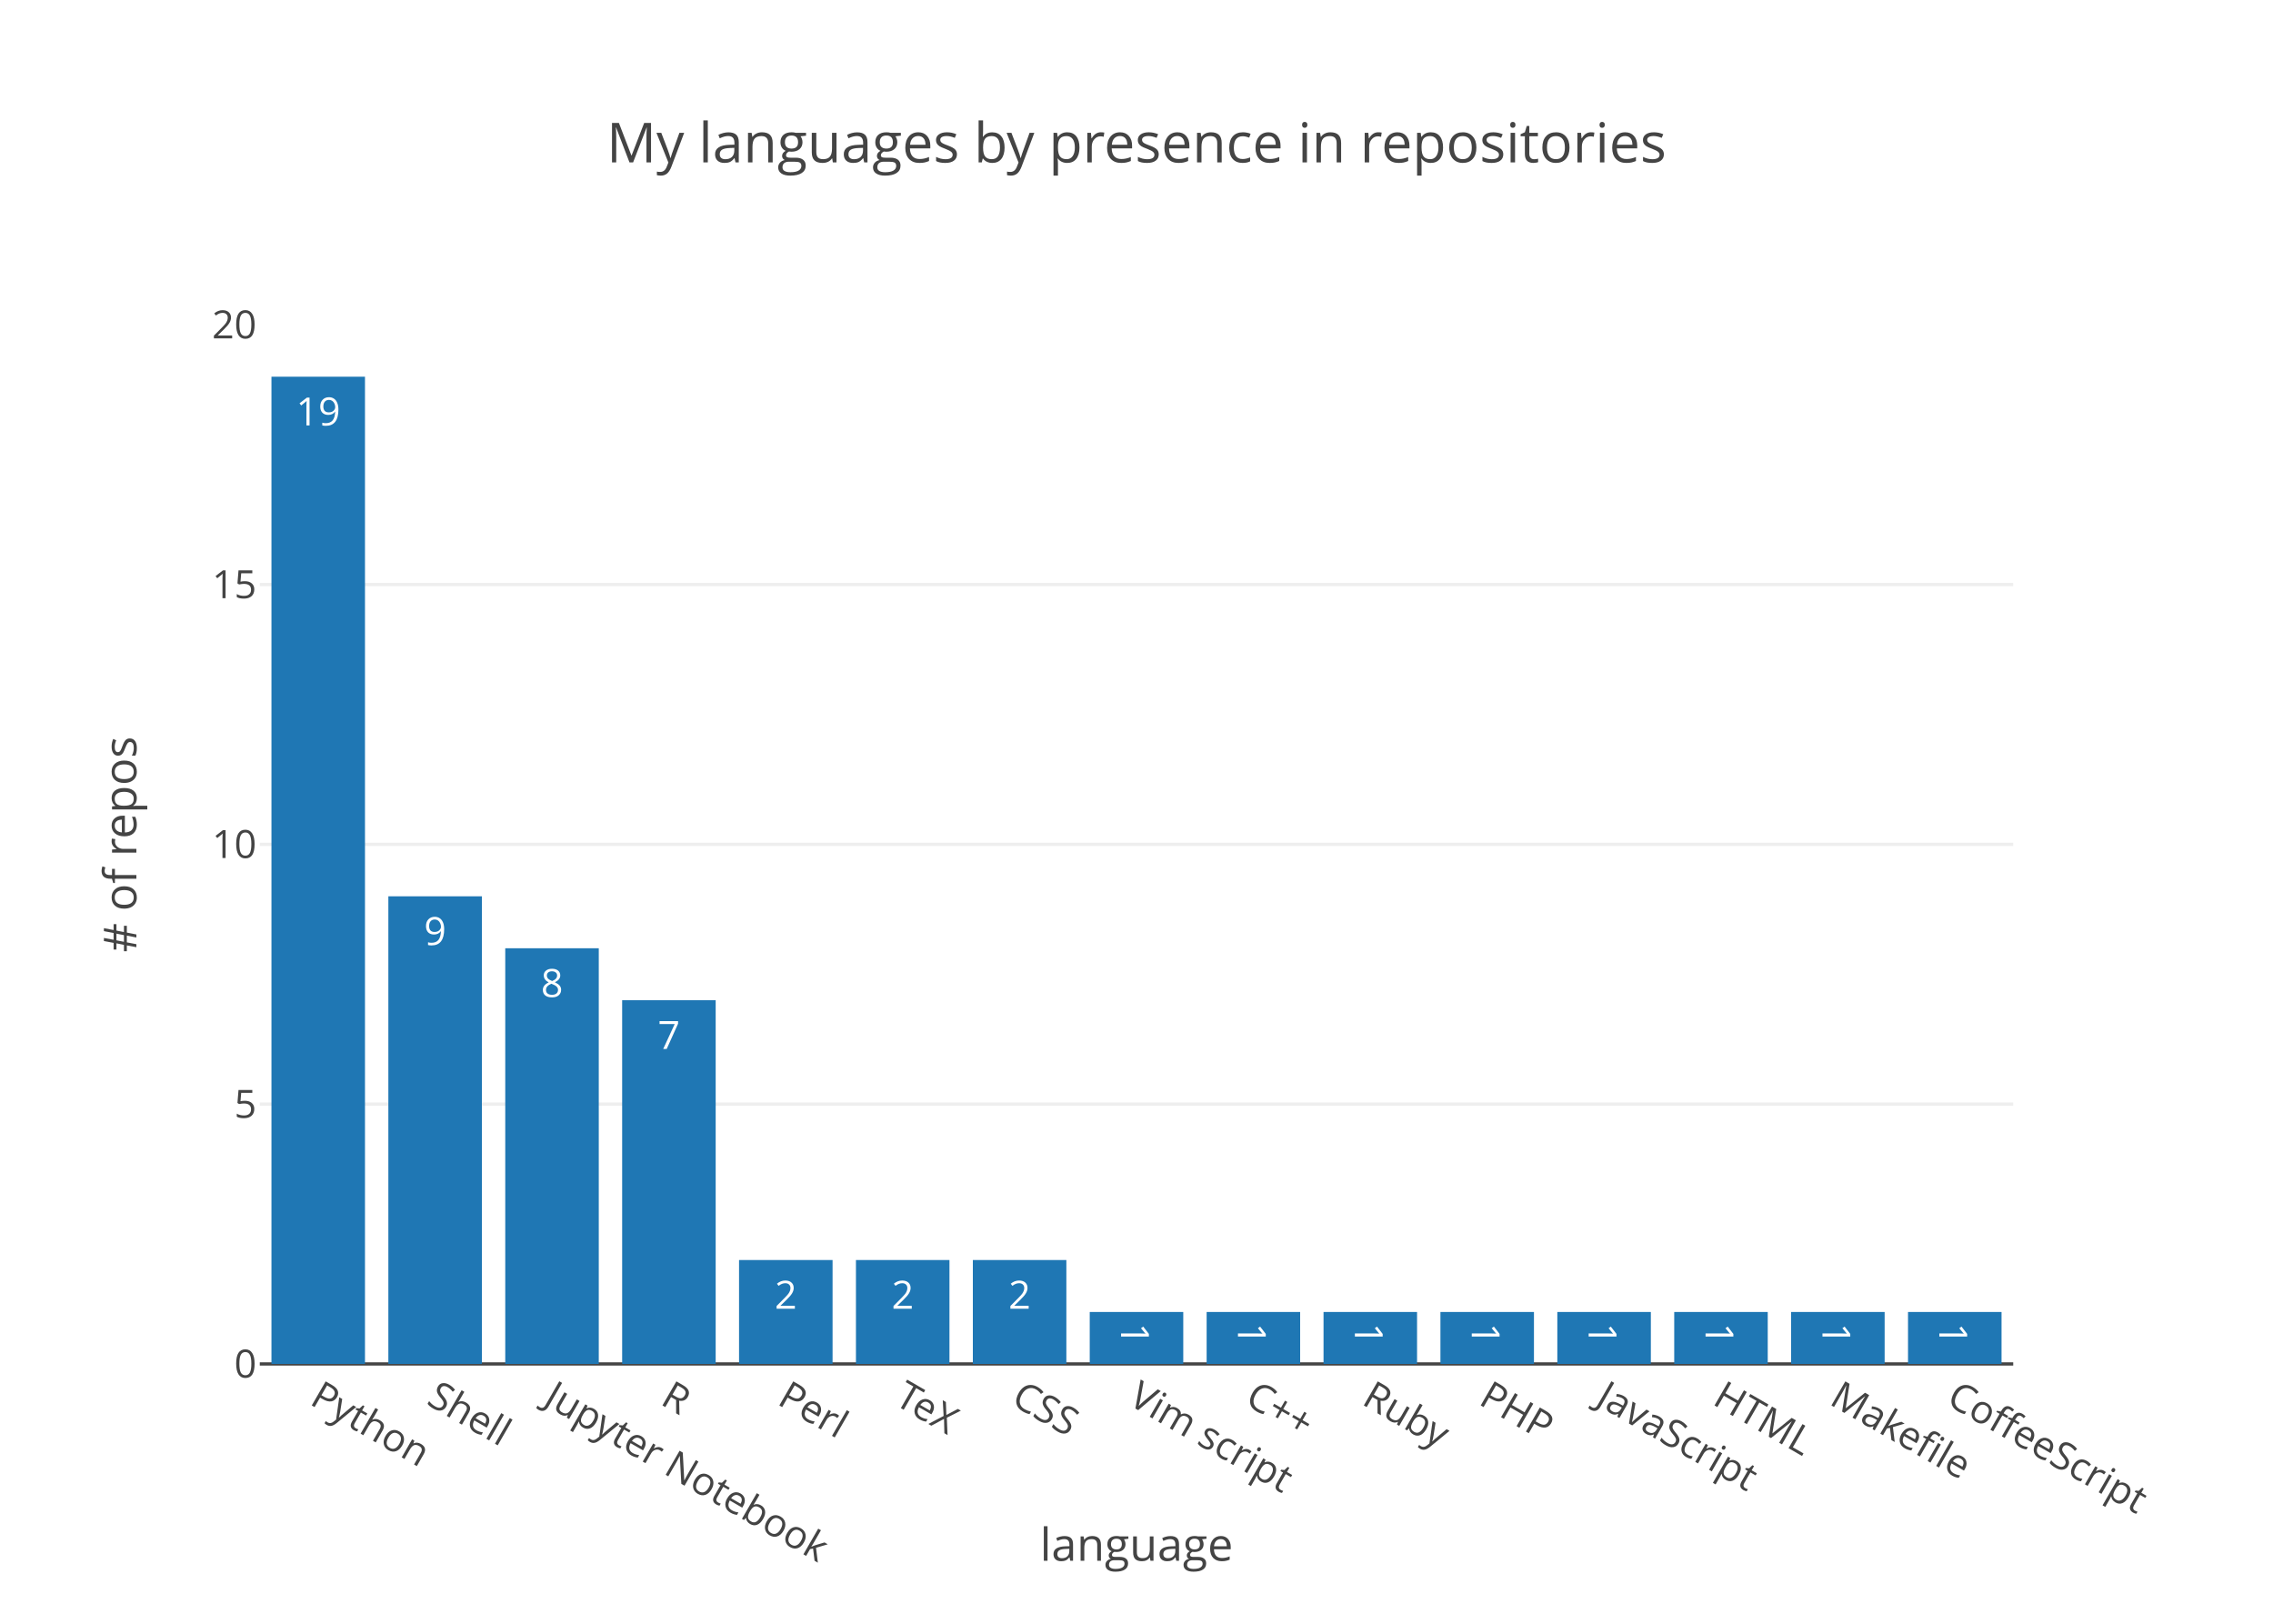
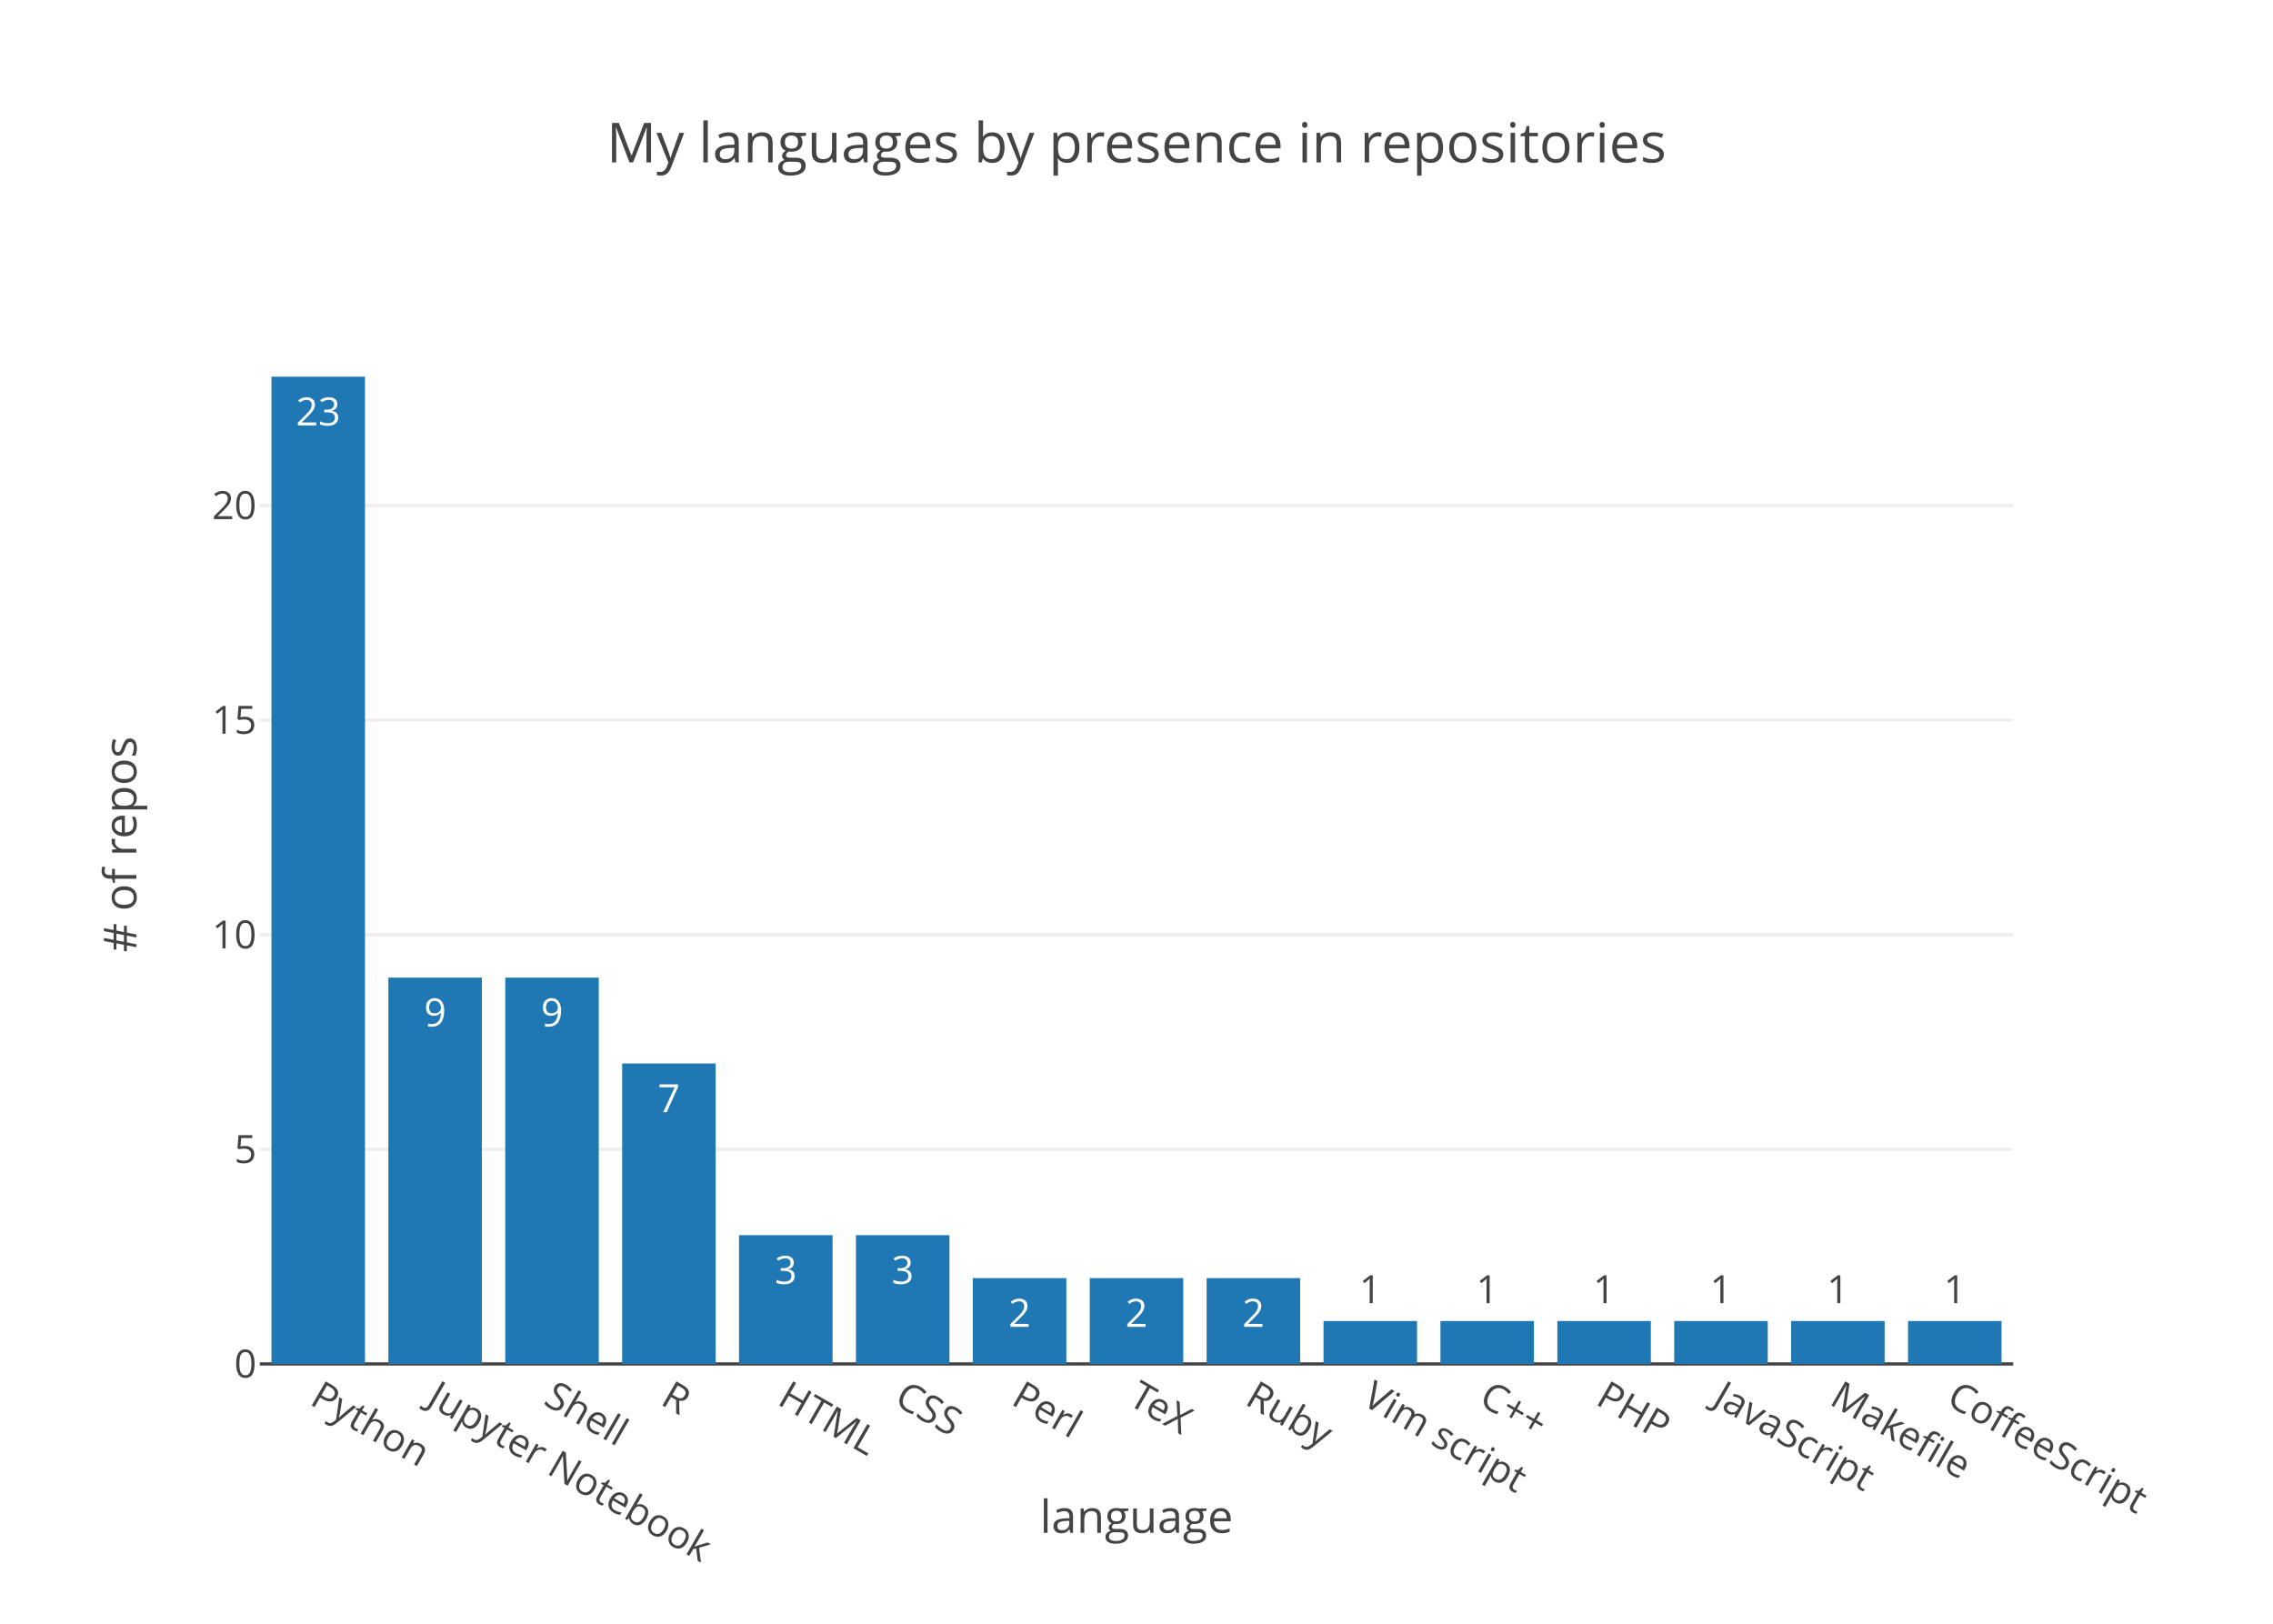
<svg xmlns="http://www.w3.org/2000/svg" class="main-svg" width="700" height="500" viewBox="0 0 700 500">
  <rect x="0" y="0" width="700" height="500" style="fill: rgb(255, 255, 255); fill-opacity: 1;" />
-   <defs id="defs-0b763b">
+   <defs id="defs-44f62c">
    <g class="clips">
-       <clipPath id="clip0b763bxyplot" class="plotclip">
+       <clipPath id="clip44f62cxyplot" class="plotclip">
        <rect width="540" height="320" />
      </clipPath>
-       <clipPath class="axesclip" id="clip0b763bx">
+       <clipPath class="axesclip" id="clip44f62cx">
        <rect x="80" y="0" width="540" height="500" />
      </clipPath>
-       <clipPath class="axesclip" id="clip0b763by">
+       <clipPath class="axesclip" id="clip44f62cy">
        <rect x="0" y="100" width="700" height="320" />
      </clipPath>
-       <clipPath class="axesclip" id="clip0b763bxy">
+       <clipPath class="axesclip" id="clip44f62cxy">
        <rect x="80" y="100" width="540" height="320" />
      </clipPath>
    </g>
    <g class="gradients" />
  </defs>
  <g class="bglayer" />
  <g class="layer-below">
    <g class="imagelayer" />
    <g class="shapelayer" />
  </g>
  <g class="cartesianlayer">
    <g class="subplot xy">
      <g class="layer-subplot">
        <g class="shapelayer" />
        <g class="imagelayer" />
      </g>
      <g class="gridlayer">
        <g class="x" />
        <g class="y">
-           <path class="ygrid crisp" transform="translate(0,340)" d="M80,0h540" style="stroke: rgb(238, 238, 238); stroke-opacity: 1; stroke-width: 1px;" />
-           <path class="ygrid crisp" transform="translate(0,260)" d="M80,0h540" style="stroke: rgb(238, 238, 238); stroke-opacity: 1; stroke-width: 1px;" />
-           <path class="ygrid crisp" transform="translate(0,180)" d="M80,0h540" style="stroke: rgb(238, 238, 238); stroke-opacity: 1; stroke-width: 1px;" />
+           <path class="ygrid crisp" transform="translate(0,353.91)" d="M80,0h540" style="stroke: rgb(238, 238, 238); stroke-opacity: 1; stroke-width: 1px;" />
+           <path class="ygrid crisp" transform="translate(0,287.83)" d="M80,0h540" style="stroke: rgb(238, 238, 238); stroke-opacity: 1; stroke-width: 1px;" />
+           <path class="ygrid crisp" transform="translate(0,221.74)" d="M80,0h540" style="stroke: rgb(238, 238, 238); stroke-opacity: 1; stroke-width: 1px;" />
+           <path class="ygrid crisp" transform="translate(0,155.65)" d="M80,0h540" style="stroke: rgb(238, 238, 238); stroke-opacity: 1; stroke-width: 1px;" />
        </g>
      </g>
      <g class="zerolinelayer">
        <path class="yzl zl crisp" transform="translate(0,420)" d="M80,0h540" style="stroke: rgb(68, 68, 68); stroke-opacity: 1; stroke-width: 1px;" />
      </g>
      <path class="xlines-below" />
      <path class="ylines-below" />
      <g class="overlines-below" />
      <g class="xaxislayer-below" />
      <g class="yaxislayer-below" />
      <g class="overaxes-below" />
-       <g class="plot" transform="translate(80, 100)" clip-path="url('#clip0b763bxyplot')">
+       <g class="plot" transform="translate(80, 100)" clip-path="url('#clip44f62cxyplot')">
        <g class="barlayer mlayer">
          <g class="trace bars" style="opacity: 1;">
            <g class="points">
              <g class="point">
                <path d="M3.6,320V16H32.4V320Z" style="vector-effect: non-scaling-stroke; opacity: 1; stroke-width: 0px; fill: rgb(31, 119, 180); fill-opacity: 1;" />
-                 <text class="bartext bartext-inside" transform="translate(18 31)" text-anchor="middle" data-notex="1" x="0" y="0" style="font-family: 'Open Sans', verdana, arial, sans-serif; font-size: 12px; fill: rgb(255, 255, 255); fill-opacity: 1; white-space: pre;">19</text>
-               </g>
-               <g class="point">
-                 <path d="M39.6,320V176H68.4V320Z" style="vector-effect: non-scaling-stroke; opacity: 1; stroke-width: 0px; fill: rgb(31, 119, 180); fill-opacity: 1;" />
-                 <text class="bartext bartext-inside" transform="translate(54 191)" text-anchor="middle" data-notex="1" x="0" y="0" style="font-family: 'Open Sans', verdana, arial, sans-serif; font-size: 12px; fill: rgb(255, 255, 255); fill-opacity: 1; white-space: pre;">9</text>
-               </g>
-               <g class="point">
-                 <path d="M75.6,320V192H104.4V320Z" style="vector-effect: non-scaling-stroke; opacity: 1; stroke-width: 0px; fill: rgb(31, 119, 180); fill-opacity: 1;" />
-                 <text class="bartext bartext-inside" transform="translate(90 207)" text-anchor="middle" data-notex="1" x="0" y="0" style="font-family: 'Open Sans', verdana, arial, sans-serif; font-size: 12px; fill: rgb(255, 255, 255); fill-opacity: 1; white-space: pre;">8</text>
-               </g>
-               <g class="point">
-                 <path d="M111.6,320V208H140.4V320Z" style="vector-effect: non-scaling-stroke; opacity: 1; stroke-width: 0px; fill: rgb(31, 119, 180); fill-opacity: 1;" />
-                 <text class="bartext bartext-inside" transform="translate(126 223)" text-anchor="middle" data-notex="1" x="0" y="0" style="font-family: 'Open Sans', verdana, arial, sans-serif; font-size: 12px; fill: rgb(255, 255, 255); fill-opacity: 1; white-space: pre;">7</text>
-               </g>
-               <g class="point">
-                 <path d="M147.6,320V288H176.4V320Z" style="vector-effect: non-scaling-stroke; opacity: 1; stroke-width: 0px; fill: rgb(31, 119, 180); fill-opacity: 1;" />
-                 <text class="bartext bartext-inside" transform="translate(162 303)" text-anchor="middle" data-notex="1" x="0" y="0" style="font-family: 'Open Sans', verdana, arial, sans-serif; font-size: 12px; fill: rgb(255, 255, 255); fill-opacity: 1; white-space: pre;">2</text>
-               </g>
-               <g class="point">
-                 <path d="M183.6,320V288H212.4V320Z" style="vector-effect: non-scaling-stroke; opacity: 1; stroke-width: 0px; fill: rgb(31, 119, 180); fill-opacity: 1;" />
-                 <text class="bartext bartext-inside" transform="translate(198 303)" text-anchor="middle" data-notex="1" x="0" y="0" style="font-family: 'Open Sans', verdana, arial, sans-serif; font-size: 12px; fill: rgb(255, 255, 255); fill-opacity: 1; white-space: pre;">2</text>
-               </g>
-               <g class="point">
-                 <path d="M219.6,320V288H248.4V320Z" style="vector-effect: non-scaling-stroke; opacity: 1; stroke-width: 0px; fill: rgb(31, 119, 180); fill-opacity: 1;" />
-                 <text class="bartext bartext-inside" transform="translate(234 303)" text-anchor="middle" data-notex="1" x="0" y="0" style="font-family: 'Open Sans', verdana, arial, sans-serif; font-size: 12px; fill: rgb(255, 255, 255); fill-opacity: 1; white-space: pre;">2</text>
-               </g>
-               <g class="point">
-                 <path d="M255.6,320V304H284.4V320Z" style="vector-effect: non-scaling-stroke; opacity: 1; stroke-width: 0px; fill: rgb(31, 119, 180); fill-opacity: 1;" />
-                 <text class="bartext bartext-inside" transform="translate(270 315.5625)rotate(90 0 -4.75) " text-anchor="middle" data-notex="1" x="0" y="0" style="font-family: 'Open Sans', verdana, arial, sans-serif; font-size: 12px; fill: rgb(255, 255, 255); fill-opacity: 1; white-space: pre;">1</text>
-               </g>
-               <g class="point">
-                 <path d="M291.6,320V304H320.4V320Z" style="vector-effect: non-scaling-stroke; opacity: 1; stroke-width: 0px; fill: rgb(31, 119, 180); fill-opacity: 1;" />
-                 <text class="bartext bartext-inside" transform="translate(306 315.5625)rotate(90 0 -4.75) " text-anchor="middle" data-notex="1" x="0" y="0" style="font-family: 'Open Sans', verdana, arial, sans-serif; font-size: 12px; fill: rgb(255, 255, 255); fill-opacity: 1; white-space: pre;">1</text>
-               </g>
-               <g class="point">
-                 <path d="M327.6,320V304H356.4V320Z" style="vector-effect: non-scaling-stroke; opacity: 1; stroke-width: 0px; fill: rgb(31, 119, 180); fill-opacity: 1;" />
-                 <text class="bartext bartext-inside" transform="translate(342 315.5625)rotate(90 0 -4.75) " text-anchor="middle" data-notex="1" x="0" y="0" style="font-family: 'Open Sans', verdana, arial, sans-serif; font-size: 12px; fill: rgb(255, 255, 255); fill-opacity: 1; white-space: pre;">1</text>
-               </g>
-               <g class="point">
-                 <path d="M363.6,320V304H392.4V320Z" style="vector-effect: non-scaling-stroke; opacity: 1; stroke-width: 0px; fill: rgb(31, 119, 180); fill-opacity: 1;" />
-                 <text class="bartext bartext-inside" transform="translate(378 315.5625)rotate(90 0 -4.75) " text-anchor="middle" data-notex="1" x="0" y="0" style="font-family: 'Open Sans', verdana, arial, sans-serif; font-size: 12px; fill: rgb(255, 255, 255); fill-opacity: 1; white-space: pre;">1</text>
-               </g>
-               <g class="point">
-                 <path d="M399.6,320V304H428.4V320Z" style="vector-effect: non-scaling-stroke; opacity: 1; stroke-width: 0px; fill: rgb(31, 119, 180); fill-opacity: 1;" />
-                 <text class="bartext bartext-inside" transform="translate(414 315.5625)rotate(90 0 -4.75) " text-anchor="middle" data-notex="1" x="0" y="0" style="font-family: 'Open Sans', verdana, arial, sans-serif; font-size: 12px; fill: rgb(255, 255, 255); fill-opacity: 1; white-space: pre;">1</text>
-               </g>
-               <g class="point">
-                 <path d="M435.6,320V304H464.4V320Z" style="vector-effect: non-scaling-stroke; opacity: 1; stroke-width: 0px; fill: rgb(31, 119, 180); fill-opacity: 1;" />
-                 <text class="bartext bartext-inside" transform="translate(450 315.5625)rotate(90 0 -4.75) " text-anchor="middle" data-notex="1" x="0" y="0" style="font-family: 'Open Sans', verdana, arial, sans-serif; font-size: 12px; fill: rgb(255, 255, 255); fill-opacity: 1; white-space: pre;">1</text>
-               </g>
-               <g class="point">
-                 <path d="M471.6,320V304H500.4V320Z" style="vector-effect: non-scaling-stroke; opacity: 1; stroke-width: 0px; fill: rgb(31, 119, 180); fill-opacity: 1;" />
-                 <text class="bartext bartext-inside" transform="translate(486 315.5625)rotate(90 0 -4.75) " text-anchor="middle" data-notex="1" x="0" y="0" style="font-family: 'Open Sans', verdana, arial, sans-serif; font-size: 12px; fill: rgb(255, 255, 255); fill-opacity: 1; white-space: pre;">1</text>
-               </g>
-               <g class="point">
-                 <path d="M507.6,320V304H536.4V320Z" style="vector-effect: non-scaling-stroke; opacity: 1; stroke-width: 0px; fill: rgb(31, 119, 180); fill-opacity: 1;" />
-                 <text class="bartext bartext-inside" transform="translate(522 315.5625)rotate(90 0 -4.75) " text-anchor="middle" data-notex="1" x="0" y="0" style="font-family: 'Open Sans', verdana, arial, sans-serif; font-size: 12px; fill: rgb(255, 255, 255); fill-opacity: 1; white-space: pre;">1</text>
+                 <text class="bartext bartext-inside" transform="translate(18 31)" text-anchor="middle" data-notex="1" x="0" y="0" style="font-family: 'Open Sans', verdana, arial, sans-serif; font-size: 12px; fill: rgb(255, 255, 255); fill-opacity: 1; white-space: pre;">23</text>
+               </g>
+               <g class="point">
+                 <path d="M39.6,320V201.04H68.4V320Z" style="vector-effect: non-scaling-stroke; opacity: 1; stroke-width: 0px; fill: rgb(31, 119, 180); fill-opacity: 1;" />
+                 <text class="bartext bartext-inside" transform="translate(54 216.04)" text-anchor="middle" data-notex="1" x="0" y="0" style="font-family: 'Open Sans', verdana, arial, sans-serif; font-size: 12px; fill: rgb(255, 255, 255); fill-opacity: 1; white-space: pre;">9</text>
+               </g>
+               <g class="point">
+                 <path d="M75.6,320V201.04H104.4V320Z" style="vector-effect: non-scaling-stroke; opacity: 1; stroke-width: 0px; fill: rgb(31, 119, 180); fill-opacity: 1;" />
+                 <text class="bartext bartext-inside" transform="translate(90 216.04)" text-anchor="middle" data-notex="1" x="0" y="0" style="font-family: 'Open Sans', verdana, arial, sans-serif; font-size: 12px; fill: rgb(255, 255, 255); fill-opacity: 1; white-space: pre;">9</text>
+               </g>
+               <g class="point">
+                 <path d="M111.6,320V227.48H140.4V320Z" style="vector-effect: non-scaling-stroke; opacity: 1; stroke-width: 0px; fill: rgb(31, 119, 180); fill-opacity: 1;" />
+                 <text class="bartext bartext-inside" transform="translate(126 242.48)" text-anchor="middle" data-notex="1" x="0" y="0" style="font-family: 'Open Sans', verdana, arial, sans-serif; font-size: 12px; fill: rgb(255, 255, 255); fill-opacity: 1; white-space: pre;">7</text>
+               </g>
+               <g class="point">
+                 <path d="M147.6,320V280.35H176.4V320Z" style="vector-effect: non-scaling-stroke; opacity: 1; stroke-width: 0px; fill: rgb(31, 119, 180); fill-opacity: 1;" />
+                 <text class="bartext bartext-inside" transform="translate(162 295.35)" text-anchor="middle" data-notex="1" x="0" y="0" style="font-family: 'Open Sans', verdana, arial, sans-serif; font-size: 12px; fill: rgb(255, 255, 255); fill-opacity: 1; white-space: pre;">3</text>
+               </g>
+               <g class="point">
+                 <path d="M183.6,320V280.35H212.4V320Z" style="vector-effect: non-scaling-stroke; opacity: 1; stroke-width: 0px; fill: rgb(31, 119, 180); fill-opacity: 1;" />
+                 <text class="bartext bartext-inside" transform="translate(198 295.35)" text-anchor="middle" data-notex="1" x="0" y="0" style="font-family: 'Open Sans', verdana, arial, sans-serif; font-size: 12px; fill: rgb(255, 255, 255); fill-opacity: 1; white-space: pre;">3</text>
+               </g>
+               <g class="point">
+                 <path d="M219.6,320V293.57H248.4V320Z" style="vector-effect: non-scaling-stroke; opacity: 1; stroke-width: 0px; fill: rgb(31, 119, 180); fill-opacity: 1;" />
+                 <text class="bartext bartext-inside" transform="translate(234 308.57)" text-anchor="middle" data-notex="1" x="0" y="0" style="font-family: 'Open Sans', verdana, arial, sans-serif; font-size: 12px; fill: rgb(255, 255, 255); fill-opacity: 1; white-space: pre;">2</text>
+               </g>
+               <g class="point">
+                 <path d="M255.6,320V293.57H284.4V320Z" style="vector-effect: non-scaling-stroke; opacity: 1; stroke-width: 0px; fill: rgb(31, 119, 180); fill-opacity: 1;" />
+                 <text class="bartext bartext-inside" transform="translate(270 308.57)" text-anchor="middle" data-notex="1" x="0" y="0" style="font-family: 'Open Sans', verdana, arial, sans-serif; font-size: 12px; fill: rgb(255, 255, 255); fill-opacity: 1; white-space: pre;">2</text>
+               </g>
+               <g class="point">
+                 <path d="M291.6,320V293.57H320.4V320Z" style="vector-effect: non-scaling-stroke; opacity: 1; stroke-width: 0px; fill: rgb(31, 119, 180); fill-opacity: 1;" />
+                 <text class="bartext bartext-inside" transform="translate(306 308.57)" text-anchor="middle" data-notex="1" x="0" y="0" style="font-family: 'Open Sans', verdana, arial, sans-serif; font-size: 12px; fill: rgb(255, 255, 255); fill-opacity: 1; white-space: pre;">2</text>
+               </g>
+               <g class="point">
+                 <path d="M327.6,320V306.78H356.4V320Z" style="vector-effect: non-scaling-stroke; opacity: 1; stroke-width: 0px; fill: rgb(31, 119, 180); fill-opacity: 1;" />
+                 <text class="bartext bartext-outside" transform="translate(342 301.28)" text-anchor="middle" data-notex="1" x="0" y="0" style="font-family: 'Open Sans', verdana, arial, sans-serif; font-size: 12px; fill: rgb(68, 68, 68); fill-opacity: 1; white-space: pre;">1</text>
+               </g>
+               <g class="point">
+                 <path d="M363.6,320V306.78H392.4V320Z" style="vector-effect: non-scaling-stroke; opacity: 1; stroke-width: 0px; fill: rgb(31, 119, 180); fill-opacity: 1;" />
+                 <text class="bartext bartext-outside" transform="translate(378 301.28)" text-anchor="middle" data-notex="1" x="0" y="0" style="font-family: 'Open Sans', verdana, arial, sans-serif; font-size: 12px; fill: rgb(68, 68, 68); fill-opacity: 1; white-space: pre;">1</text>
+               </g>
+               <g class="point">
+                 <path d="M399.6,320V306.78H428.4V320Z" style="vector-effect: non-scaling-stroke; opacity: 1; stroke-width: 0px; fill: rgb(31, 119, 180); fill-opacity: 1;" />
+                 <text class="bartext bartext-outside" transform="translate(414 301.28)" text-anchor="middle" data-notex="1" x="0" y="0" style="font-family: 'Open Sans', verdana, arial, sans-serif; font-size: 12px; fill: rgb(68, 68, 68); fill-opacity: 1; white-space: pre;">1</text>
+               </g>
+               <g class="point">
+                 <path d="M435.6,320V306.78H464.4V320Z" style="vector-effect: non-scaling-stroke; opacity: 1; stroke-width: 0px; fill: rgb(31, 119, 180); fill-opacity: 1;" />
+                 <text class="bartext bartext-outside" transform="translate(450 301.28)" text-anchor="middle" data-notex="1" x="0" y="0" style="font-family: 'Open Sans', verdana, arial, sans-serif; font-size: 12px; fill: rgb(68, 68, 68); fill-opacity: 1; white-space: pre;">1</text>
+               </g>
+               <g class="point">
+                 <path d="M471.6,320V306.78H500.4V320Z" style="vector-effect: non-scaling-stroke; opacity: 1; stroke-width: 0px; fill: rgb(31, 119, 180); fill-opacity: 1;" />
+                 <text class="bartext bartext-outside" transform="translate(486 301.28)" text-anchor="middle" data-notex="1" x="0" y="0" style="font-family: 'Open Sans', verdana, arial, sans-serif; font-size: 12px; fill: rgb(68, 68, 68); fill-opacity: 1; white-space: pre;">1</text>
+               </g>
+               <g class="point">
+                 <path d="M507.6,320V306.78H536.4V320Z" style="vector-effect: non-scaling-stroke; opacity: 1; stroke-width: 0px; fill: rgb(31, 119, 180); fill-opacity: 1;" />
+                 <text class="bartext bartext-outside" transform="translate(522 301.28)" text-anchor="middle" data-notex="1" x="0" y="0" style="font-family: 'Open Sans', verdana, arial, sans-serif; font-size: 12px; fill: rgb(68, 68, 68); fill-opacity: 1; white-space: pre;">1</text>
              </g>
            </g>
          </g>
        </g>
      </g>
      <g class="overplot" />
      <path class="xlines-above crisp" d="M0,0" style="fill: none;" />
      <path class="ylines-above crisp" d="M0,0" style="fill: none;" />
      <g class="overlines-above" />
      <g class="xaxislayer-above">
        <g class="xtick">
          <text text-anchor="start" x="0" y="433" transform="translate(98,0) rotate(30,0,427)" style="font-family: 'Open Sans', verdana, arial, sans-serif; font-size: 12px; fill: rgb(68, 68, 68); fill-opacity: 1; white-space: pre;">Python</text>
        </g>
        <g class="xtick">
-           <text text-anchor="start" x="0" y="433" transform="translate(134,0) rotate(30,0,427)" style="font-family: 'Open Sans', verdana, arial, sans-serif; font-size: 12px; fill: rgb(68, 68, 68); fill-opacity: 1; white-space: pre;">Shell</text>
-         </g>
-         <g class="xtick">
-           <text text-anchor="start" x="0" y="433" transform="translate(170,0) rotate(30,0,427)" style="font-family: 'Open Sans', verdana, arial, sans-serif; font-size: 12px; fill: rgb(68, 68, 68); fill-opacity: 1; white-space: pre;">Jupyter Notebook</text>
+           <text text-anchor="start" x="0" y="433" transform="translate(134,0) rotate(30,0,427)" style="font-family: 'Open Sans', verdana, arial, sans-serif; font-size: 12px; fill: rgb(68, 68, 68); fill-opacity: 1; white-space: pre;">Jupyter Notebook</text>
+         </g>
+         <g class="xtick">
+           <text text-anchor="start" x="0" y="433" transform="translate(170,0) rotate(30,0,427)" style="font-family: 'Open Sans', verdana, arial, sans-serif; font-size: 12px; fill: rgb(68, 68, 68); fill-opacity: 1; white-space: pre;">Shell</text>
        </g>
        <g class="xtick">
          <text text-anchor="start" x="0" y="433" transform="translate(206,0) rotate(30,0,427)" style="font-family: 'Open Sans', verdana, arial, sans-serif; font-size: 12px; fill: rgb(68, 68, 68); fill-opacity: 1; white-space: pre;">R</text>
        </g>
        <g class="xtick">
-           <text text-anchor="start" x="0" y="433" transform="translate(242,0) rotate(30,0,427)" style="font-family: 'Open Sans', verdana, arial, sans-serif; font-size: 12px; fill: rgb(68, 68, 68); fill-opacity: 1; white-space: pre;">Perl</text>
-         </g>
-         <g class="xtick">
-           <text text-anchor="start" x="0" y="433" transform="translate(278,0) rotate(30,0,427)" style="font-family: 'Open Sans', verdana, arial, sans-serif; font-size: 12px; fill: rgb(68, 68, 68); fill-opacity: 1; white-space: pre;">TeX</text>
-         </g>
-         <g class="xtick">
-           <text text-anchor="start" x="0" y="433" transform="translate(314,0) rotate(30,0,427)" style="font-family: 'Open Sans', verdana, arial, sans-serif; font-size: 12px; fill: rgb(68, 68, 68); fill-opacity: 1; white-space: pre;">CSS</text>
-         </g>
-         <g class="xtick">
-           <text text-anchor="start" x="0" y="433" transform="translate(350,0) rotate(30,0,427)" style="font-family: 'Open Sans', verdana, arial, sans-serif; font-size: 12px; fill: rgb(68, 68, 68); fill-opacity: 1; white-space: pre;">Vim script</text>
-         </g>
-         <g class="xtick">
-           <text text-anchor="start" x="0" y="433" transform="translate(386,0) rotate(30,0,427)" style="font-family: 'Open Sans', verdana, arial, sans-serif; font-size: 12px; fill: rgb(68, 68, 68); fill-opacity: 1; white-space: pre;">C++</text>
-         </g>
-         <g class="xtick">
-           <text text-anchor="start" x="0" y="433" transform="translate(422,0) rotate(30,0,427)" style="font-family: 'Open Sans', verdana, arial, sans-serif; font-size: 12px; fill: rgb(68, 68, 68); fill-opacity: 1; white-space: pre;">Ruby</text>
-         </g>
-         <g class="xtick">
-           <text text-anchor="start" x="0" y="433" transform="translate(458,0) rotate(30,0,427)" style="font-family: 'Open Sans', verdana, arial, sans-serif; font-size: 12px; fill: rgb(68, 68, 68); fill-opacity: 1; white-space: pre;">PHP</text>
-         </g>
-         <g class="xtick">
-           <text text-anchor="start" x="0" y="433" transform="translate(494,0) rotate(30,0,427)" style="font-family: 'Open Sans', verdana, arial, sans-serif; font-size: 12px; fill: rgb(68, 68, 68); fill-opacity: 1; white-space: pre;">JavaScript</text>
-         </g>
-         <g class="xtick">
-           <text text-anchor="start" x="0" y="433" transform="translate(530,0) rotate(30,0,427)" style="font-family: 'Open Sans', verdana, arial, sans-serif; font-size: 12px; fill: rgb(68, 68, 68); fill-opacity: 1; white-space: pre;">HTML</text>
+           <text text-anchor="start" x="0" y="433" transform="translate(242,0) rotate(30,0,427)" style="font-family: 'Open Sans', verdana, arial, sans-serif; font-size: 12px; fill: rgb(68, 68, 68); fill-opacity: 1; white-space: pre;">HTML</text>
+         </g>
+         <g class="xtick">
+           <text text-anchor="start" x="0" y="433" transform="translate(278,0) rotate(30,0,427)" style="font-family: 'Open Sans', verdana, arial, sans-serif; font-size: 12px; fill: rgb(68, 68, 68); fill-opacity: 1; white-space: pre;">CSS</text>
+         </g>
+         <g class="xtick">
+           <text text-anchor="start" x="0" y="433" transform="translate(314,0) rotate(30,0,427)" style="font-family: 'Open Sans', verdana, arial, sans-serif; font-size: 12px; fill: rgb(68, 68, 68); fill-opacity: 1; white-space: pre;">Perl</text>
+         </g>
+         <g class="xtick">
+           <text text-anchor="start" x="0" y="433" transform="translate(350,0) rotate(30,0,427)" style="font-family: 'Open Sans', verdana, arial, sans-serif; font-size: 12px; fill: rgb(68, 68, 68); fill-opacity: 1; white-space: pre;">TeX</text>
+         </g>
+         <g class="xtick">
+           <text text-anchor="start" x="0" y="433" transform="translate(386,0) rotate(30,0,427)" style="font-family: 'Open Sans', verdana, arial, sans-serif; font-size: 12px; fill: rgb(68, 68, 68); fill-opacity: 1; white-space: pre;">Ruby</text>
+         </g>
+         <g class="xtick">
+           <text text-anchor="start" x="0" y="433" transform="translate(422,0) rotate(30,0,427)" style="font-family: 'Open Sans', verdana, arial, sans-serif; font-size: 12px; fill: rgb(68, 68, 68); fill-opacity: 1; white-space: pre;">Vim script</text>
+         </g>
+         <g class="xtick">
+           <text text-anchor="start" x="0" y="433" transform="translate(458,0) rotate(30,0,427)" style="font-family: 'Open Sans', verdana, arial, sans-serif; font-size: 12px; fill: rgb(68, 68, 68); fill-opacity: 1; white-space: pre;">C++</text>
+         </g>
+         <g class="xtick">
+           <text text-anchor="start" x="0" y="433" transform="translate(494,0) rotate(30,0,427)" style="font-family: 'Open Sans', verdana, arial, sans-serif; font-size: 12px; fill: rgb(68, 68, 68); fill-opacity: 1; white-space: pre;">PHP</text>
+         </g>
+         <g class="xtick">
+           <text text-anchor="start" x="0" y="433" transform="translate(530,0) rotate(30,0,427)" style="font-family: 'Open Sans', verdana, arial, sans-serif; font-size: 12px; fill: rgb(68, 68, 68); fill-opacity: 1; white-space: pre;">JavaScript</text>
        </g>
        <g class="xtick">
          <text text-anchor="start" x="0" y="433" transform="translate(566,0) rotate(30,0,427)" style="font-family: 'Open Sans', verdana, arial, sans-serif; font-size: 12px; fill: rgb(68, 68, 68); fill-opacity: 1; white-space: pre;">Makefile</text>
        </g>
        <g class="xtick">
          <text text-anchor="start" x="0" y="433" transform="translate(602,0) rotate(30,0,427)" style="font-family: 'Open Sans', verdana, arial, sans-serif; font-size: 12px; fill: rgb(68, 68, 68); fill-opacity: 1; white-space: pre;">CoffeeScript</text>
        </g>
      </g>
      <g class="yaxislayer-above">
        <g class="ytick">
          <text text-anchor="end" x="79" y="4.2" transform="translate(0,420)" style="font-family: 'Open Sans', verdana, arial, sans-serif; font-size: 12px; fill: rgb(68, 68, 68); fill-opacity: 1; white-space: pre;">0</text>
        </g>
        <g class="ytick">
-           <text text-anchor="end" x="79" y="4.2" transform="translate(0,340)" style="font-family: 'Open Sans', verdana, arial, sans-serif; font-size: 12px; fill: rgb(68, 68, 68); fill-opacity: 1; white-space: pre;">5</text>
-         </g>
-         <g class="ytick">
-           <text text-anchor="end" x="79" y="4.2" transform="translate(0,260)" style="font-family: 'Open Sans', verdana, arial, sans-serif; font-size: 12px; fill: rgb(68, 68, 68); fill-opacity: 1; white-space: pre;">10</text>
-         </g>
-         <g class="ytick">
-           <text text-anchor="end" x="79" y="4.2" transform="translate(0,180)" style="font-family: 'Open Sans', verdana, arial, sans-serif; font-size: 12px; fill: rgb(68, 68, 68); fill-opacity: 1; white-space: pre;">15</text>
-         </g>
-         <g class="ytick">
-           <text text-anchor="end" x="79" y="4.2" transform="translate(0,100)" style="font-family: 'Open Sans', verdana, arial, sans-serif; font-size: 12px; fill: rgb(68, 68, 68); fill-opacity: 1; white-space: pre;">20</text>
+           <text text-anchor="end" x="79" y="4.2" transform="translate(0,353.91)" style="font-family: 'Open Sans', verdana, arial, sans-serif; font-size: 12px; fill: rgb(68, 68, 68); fill-opacity: 1; white-space: pre;">5</text>
+         </g>
+         <g class="ytick">
+           <text text-anchor="end" x="79" y="4.2" transform="translate(0,287.83)" style="font-family: 'Open Sans', verdana, arial, sans-serif; font-size: 12px; fill: rgb(68, 68, 68); fill-opacity: 1; white-space: pre;">10</text>
+         </g>
+         <g class="ytick">
+           <text text-anchor="end" x="79" y="4.2" transform="translate(0,221.74)" style="font-family: 'Open Sans', verdana, arial, sans-serif; font-size: 12px; fill: rgb(68, 68, 68); fill-opacity: 1; white-space: pre;">15</text>
+         </g>
+         <g class="ytick">
+           <text text-anchor="end" x="79" y="4.2" transform="translate(0,155.65)" style="font-family: 'Open Sans', verdana, arial, sans-serif; font-size: 12px; fill: rgb(68, 68, 68); fill-opacity: 1; white-space: pre;">20</text>
        </g>
      </g>
      <g class="overaxes-above" />
    </g>
  </g>
  <g class="polarlayer" />
  <g class="ternarylayer" />
  <g class="geolayer" />
  <g class="pielayer" />
  <g class="sunburstlayer" />
  <g class="glimages" />
-   <defs id="topdefs-0b763b">
+   <defs id="topdefs-44f62c">
    <g class="clips" />
  </defs>
  <g class="layer-above">
    <g class="imagelayer" />
    <g class="shapelayer" />
  </g>
  <g class="infolayer">
    <g class="g-gtitle">
      <text class="gtitle" x="350" y="50" text-anchor="middle" dy="0em" style="font-family: 'Open Sans', verdana, arial, sans-serif; font-size: 17px; fill: rgb(68, 68, 68); opacity: 1; font-weight: normal; white-space: pre;">My languages by presence in repositories</text>
    </g>
-     <g class="g-xtitle" transform="translate(0,8.611328)">
+     <g class="g-xtitle">
      <text class="xtitle" x="350" y="472" text-anchor="middle" style="font-family: 'Open Sans', verdana, arial, sans-serif; font-size: 14px; fill: rgb(68, 68, 68); opacity: 1; font-weight: normal; white-space: pre;">language</text>
    </g>
    <g class="g-ytitle">
      <text class="ytitle" transform="rotate(-90,42,260)" x="42" y="260" text-anchor="middle" style="font-family: 'Open Sans', verdana, arial, sans-serif; font-size: 14px; fill: rgb(68, 68, 68); opacity: 1; font-weight: normal; white-space: pre;"># of repos</text>
    </g>
  </g>
</svg>
